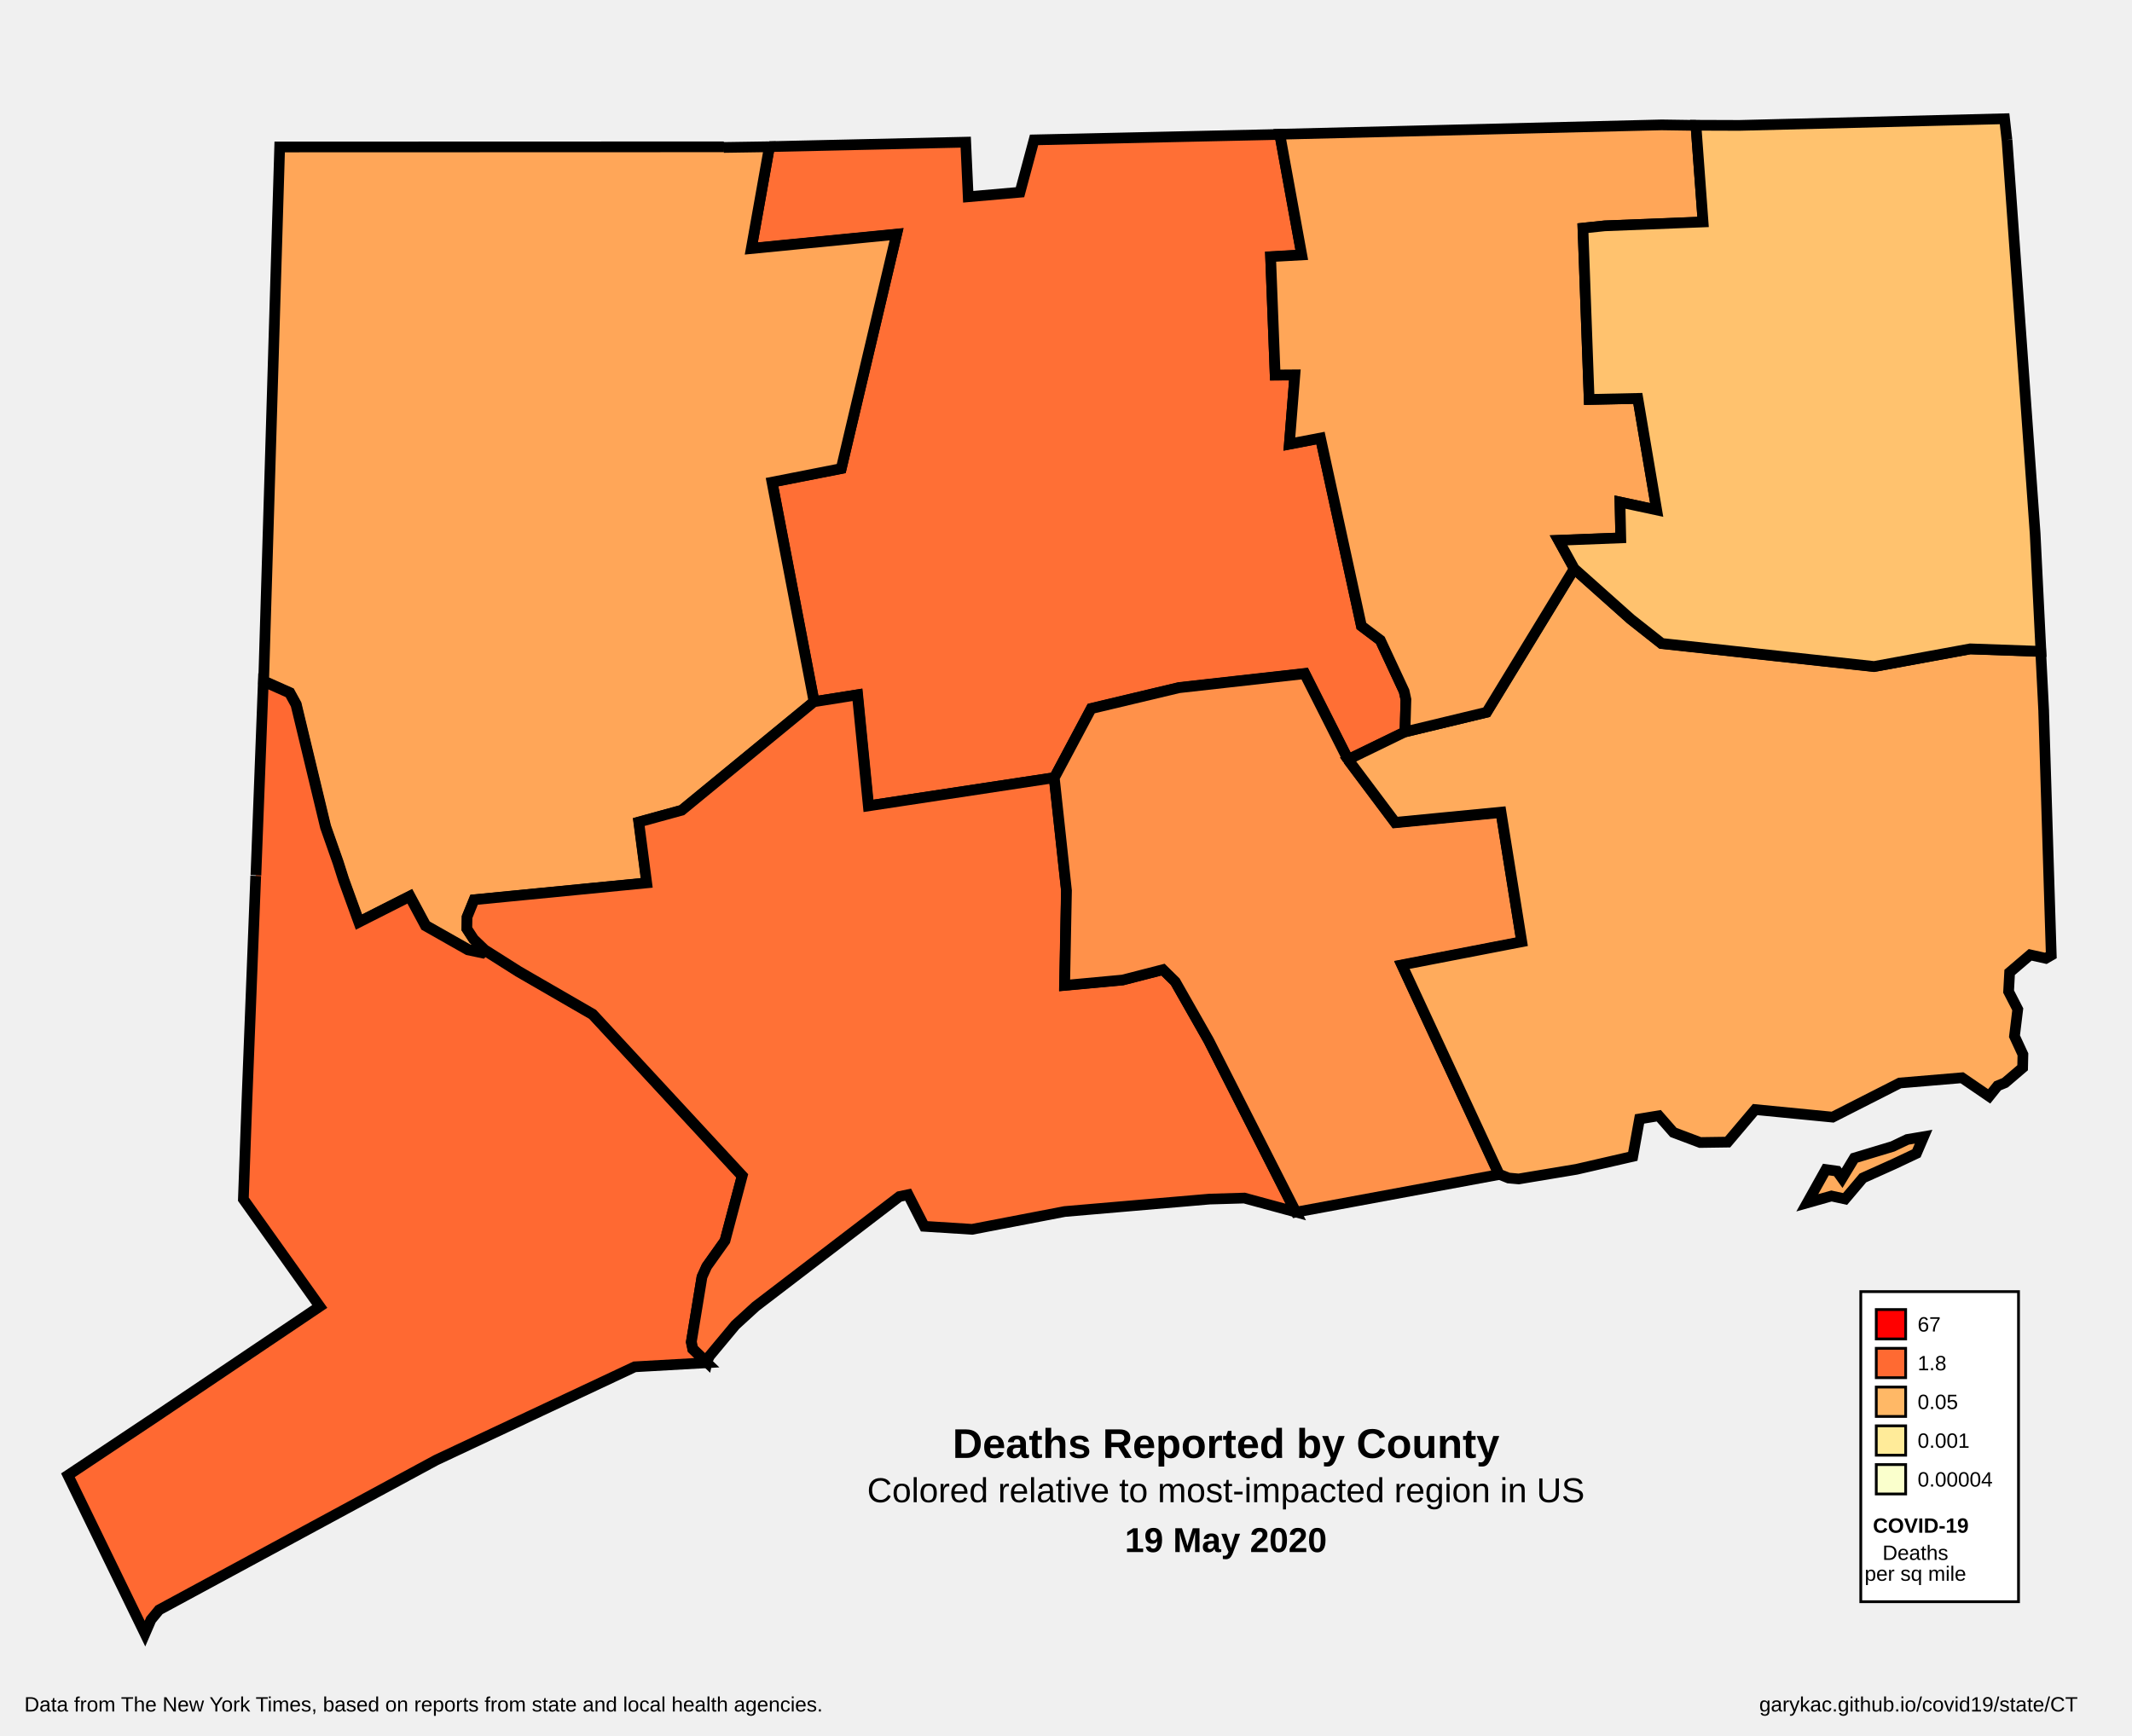
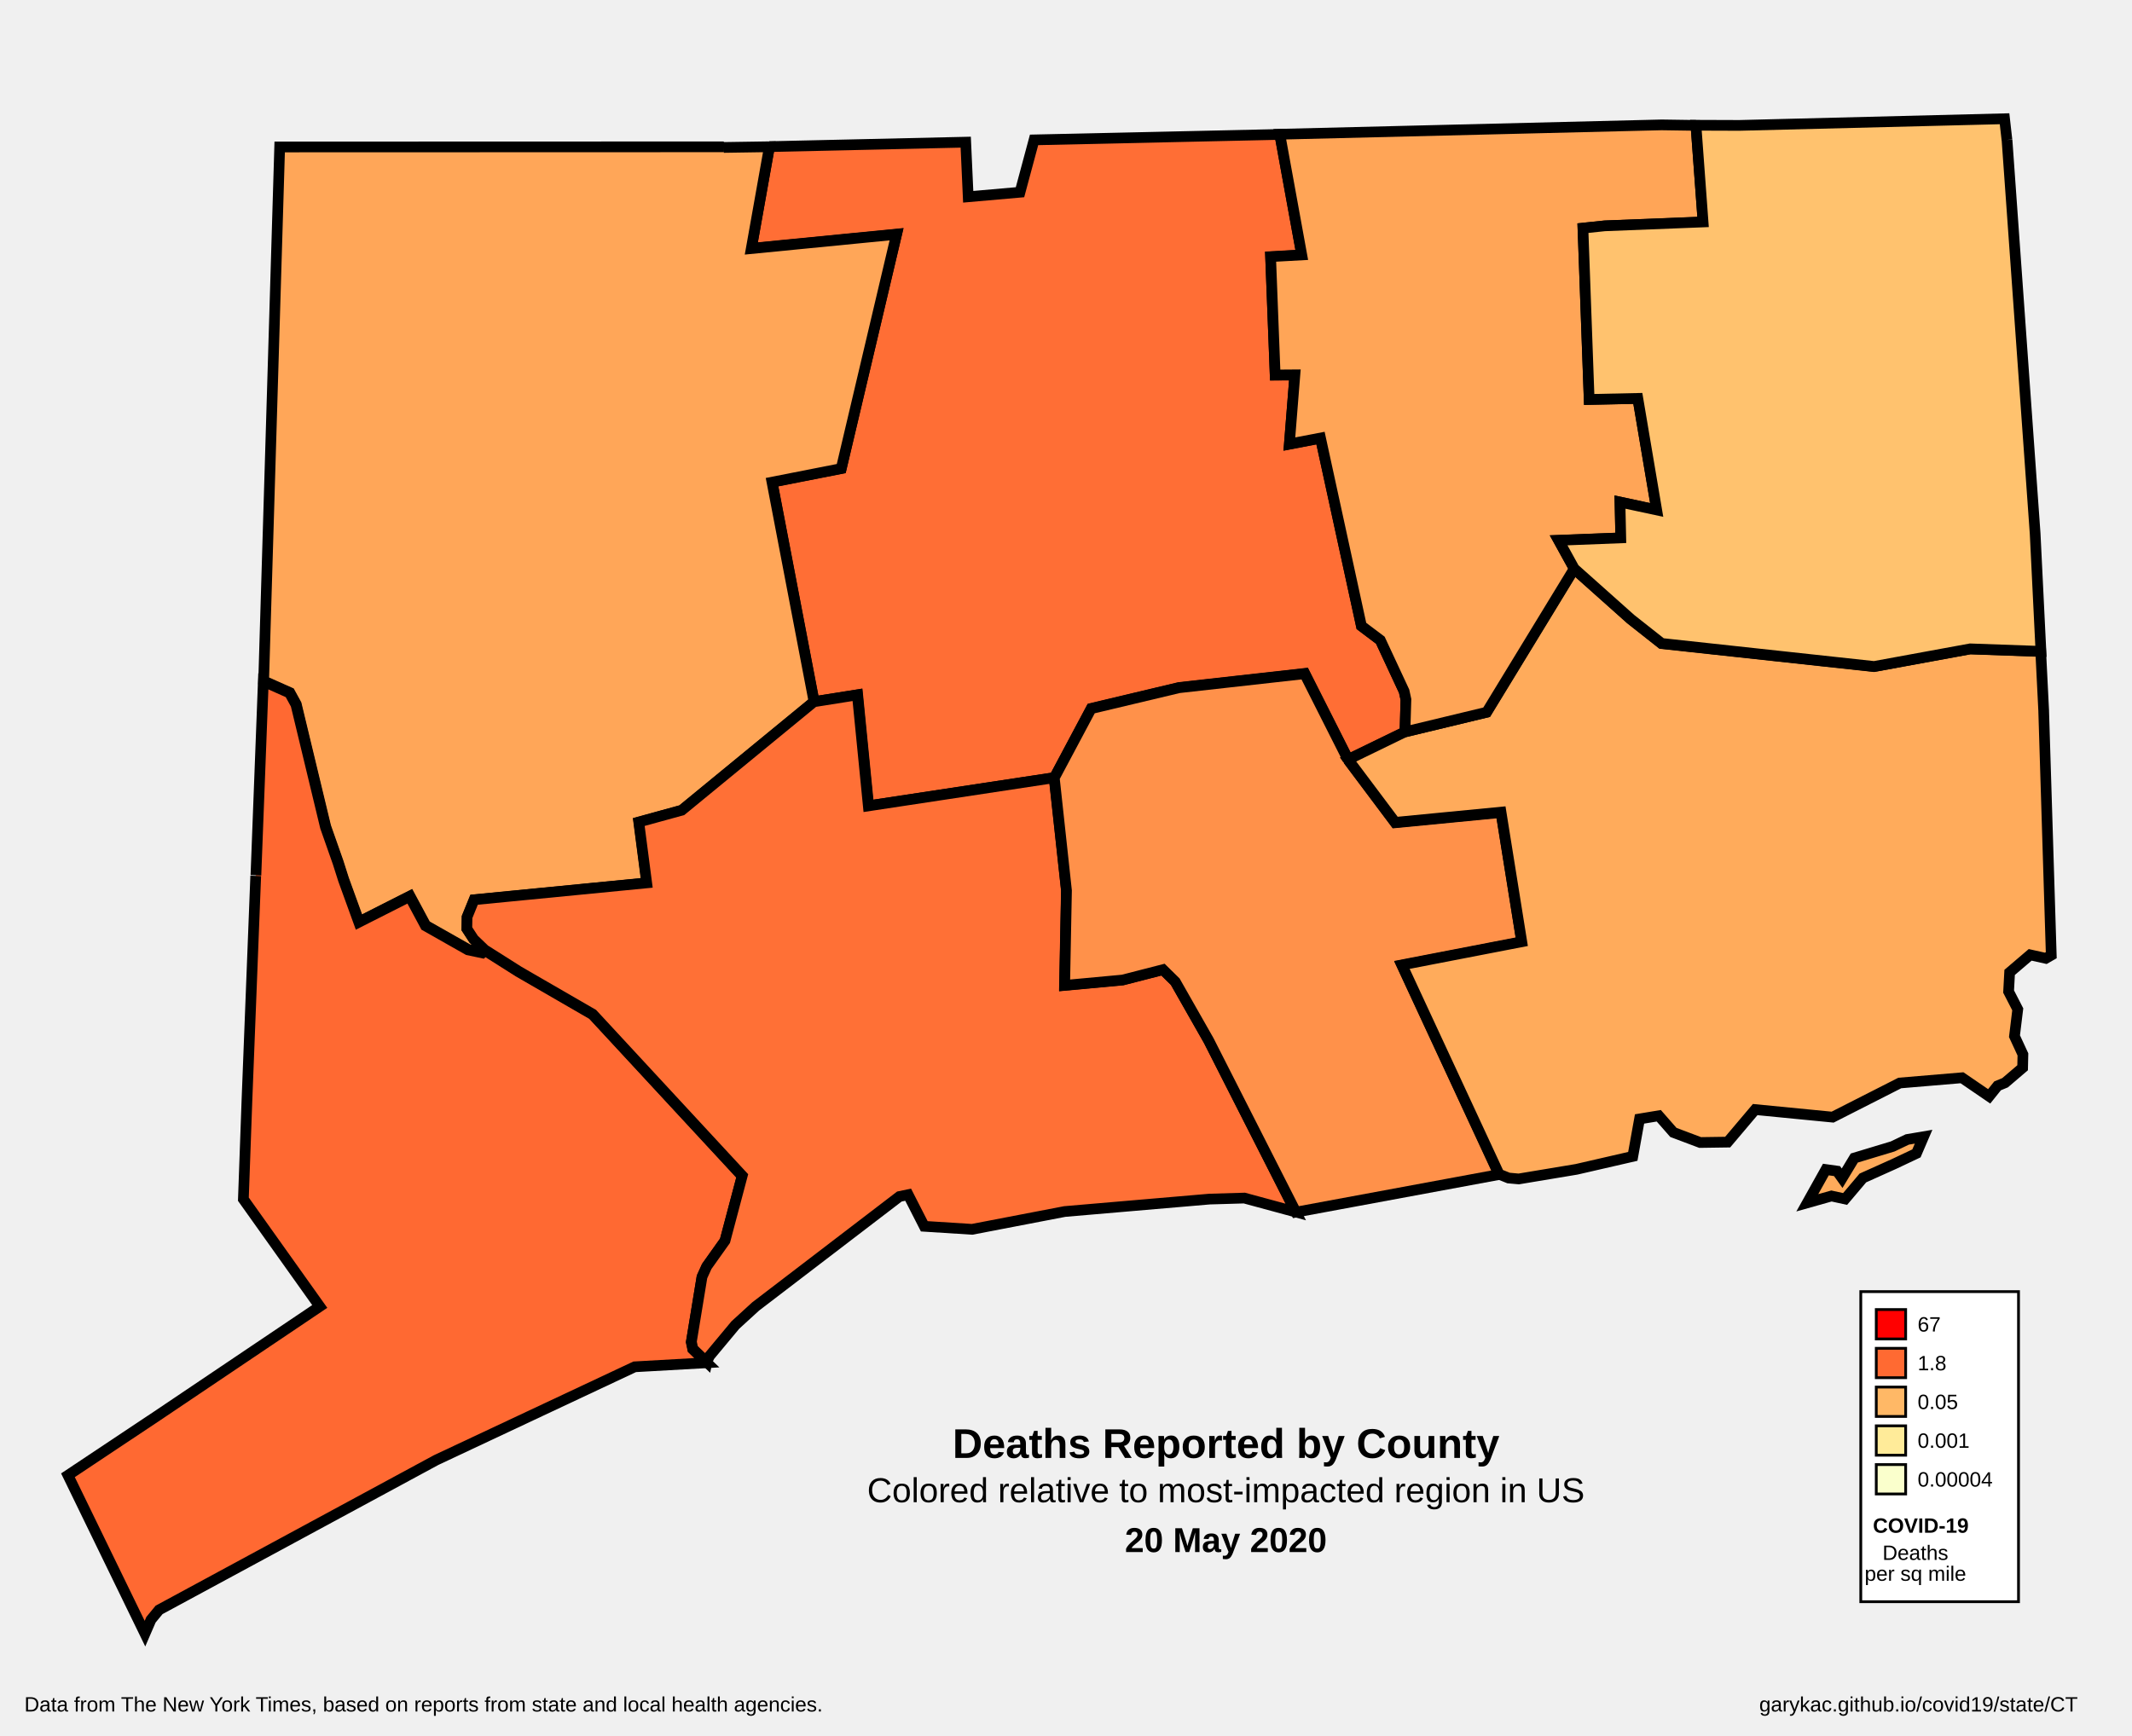
<svg xmlns="http://www.w3.org/2000/svg" width="770" height="627.07" version="1.0" id="svg2">
  <defs id="defs9439" />
  <style id="style6">
  #counties {fill:#d0d0d0;stroke:#000;stroke-width:.178;} 
  #borders {fill:none;stroke:#221e1f;stroke-width:.891;} 
  #separator {fill:none;stroke:#a9a9a9;stroke-width:2.318;}
  #legend-1 {fill:#ff0000;}
  #legend-2 {fill:#ff6a32;}
  #legend-3 {fill:#ffb866;}
  #legend-4 {fill:#ffeb99;}
  #legend-5 {fill:#faffcc;}
  #c09001 {fill:#ff6932;}
-   #c09003 {fill:#ff6f35;}
+   #c09003 {fill:#ff6e35;}
  #c09005 {fill:#ffa658;}
  #c09007 {fill:#ff914a;}
-   #c09009 {fill:#ff7136;}
-   #c09011 {fill:#ffab5c;}
-   #c09013 {fill:#ffa658;}
+   #c09009 {fill:#ff7036;}
+   #c09011 {fill:#ffab5b;}
+   #c09013 {fill:#ffa557;}
  #c09015 {fill:#ffc26e;}
 </style>
  <g id="layer1" style="display:inline" transform="translate(0,8.0273438e-6)">
    <g id="g10509" transform="translate(-204.7704,67.74357)">
      <rect y="398.82" x="876.817" height="112.008" width="56.966" id="rect10421" style="fill:#ffffff;fill-opacity:1;stroke:#000000;stroke-width:1;stroke-linecap:round;stroke-linejoin:miter;stroke-miterlimit:4;stroke-dasharray:none;stroke-dashoffset:0;stroke-opacity:1" />
      <rect y="405.301" x="882.409" height="10.615" width="10.615" id="legend-1" style="stroke:#000000;stroke-width:1" />
      <rect style="stroke:#000000;stroke-width:1" id="legend-2" width="10.615" height="10.615" x="882.409" y="419.301" />
      <rect y="433.301" x="882.409" height="10.615" width="10.615" id="legend-3" style="stroke:#000000;stroke-width:1" />
      <rect style="stroke:#000000;stroke-width:1" id="legend-4" width="10.615" height="10.615" x="882.409" y="447.301" />
      <rect y="461.301" x="882.409" height="10.615" width="10.615" id="legend-5" style="stroke:#000000;stroke-width:1" />
      <text id="text10456" y="413.239" x="897.338" style="font-style:normal;font-weight:normal;font-size:7.5px;line-height:125%;font-family:sans-serif;letter-spacing:0px;word-spacing:0px;fill:#000000;fill-opacity:1;stroke:none;stroke-width:1px;stroke-linecap:butt;stroke-linejoin:miter;stroke-opacity:1" xml:space="preserve">
        <tspan style="font-style:normal;font-variant:normal;font-weight:normal;font-stretch:normal;font-family:Arial;-inkscape-font-specification:Arial" y="413.239" x="897.338" id="tspan10458">67</tspan>
      </text>
      <text xml:space="preserve" style="font-style:normal;font-weight:normal;font-size:7.5px;line-height:125%;font-family:sans-serif;letter-spacing:0px;word-spacing:0px;fill:#000000;fill-opacity:1;stroke:none;stroke-width:1px;stroke-linecap:butt;stroke-linejoin:miter;stroke-opacity:1" x="897.338" y="427.239" id="text10460">
        <tspan id="tspan10462" x="897.338" y="427.239" style="font-style:normal;font-variant:normal;font-weight:normal;font-stretch:normal;font-family:Arial;-inkscape-font-specification:Arial">1.8</tspan>
      </text>
      <text id="text10464" y="441.239" x="897.338" style="font-style:normal;font-weight:normal;font-size:7.5px;line-height:125%;font-family:sans-serif;letter-spacing:0px;word-spacing:0px;fill:#000000;fill-opacity:1;stroke:none;stroke-width:1px;stroke-linecap:butt;stroke-linejoin:miter;stroke-opacity:1" xml:space="preserve">
        <tspan style="font-style:normal;font-variant:normal;font-weight:normal;font-stretch:normal;font-family:Arial;-inkscape-font-specification:Arial" y="441.239" x="897.338" id="tspan10466">0.05</tspan>
      </text>
      <text xml:space="preserve" style="font-style:normal;font-weight:normal;font-size:7.5px;line-height:125%;font-family:sans-serif;letter-spacing:0px;word-spacing:0px;fill:#000000;fill-opacity:1;stroke:none;stroke-width:1px;stroke-linecap:butt;stroke-linejoin:miter;stroke-opacity:1" x="897.338" y="455.239" id="text10468">
        <tspan id="tspan10470" x="897.338" y="455.239" style="font-style:normal;font-variant:normal;font-weight:normal;font-stretch:normal;font-family:Arial;-inkscape-font-specification:Arial">0.001</tspan>
      </text>
      <text id="text10472" y="469.239" x="897.338" style="font-style:normal;font-weight:normal;font-size:7.5px;line-height:125%;font-family:sans-serif;letter-spacing:0px;word-spacing:0px;fill:#000000;fill-opacity:1;stroke:none;stroke-width:1px;stroke-linecap:butt;stroke-linejoin:miter;stroke-opacity:1" xml:space="preserve">
        <tspan style="font-style:normal;font-variant:normal;font-weight:normal;font-stretch:normal;font-family:Arial;-inkscape-font-specification:Arial" y="469.239" x="897.338" id="tspan10474">0.00004</tspan>
      </text>
      <g transform="translate(0,-2.192453)" id="g10492">
        <text xml:space="preserve" style="font-style:normal;font-weight:normal;font-size:7.5px;line-height:125%;font-family:sans-serif;text-align:center;letter-spacing:0px;word-spacing:0px;text-anchor:middle;fill:#000000;fill-opacity:1;stroke:none;stroke-width:1px;stroke-linecap:butt;stroke-linejoin:miter;stroke-opacity:1" x="905.319" y="497.919" id="text10480">
          <tspan id="tspan10482" x="905.319" y="497.919" style="font-style:normal;font-variant:normal;font-weight:normal;font-stretch:normal;font-family:Arial;-inkscape-font-specification:Arial;text-align:center;text-anchor:middle">Deaths</tspan>
        </text>
        <text id="text10484" y="505.458" x="905.319" style="font-style:normal;font-weight:normal;font-size:7.5px;line-height:125%;font-family:sans-serif;text-align:center;letter-spacing:0px;word-spacing:0px;text-anchor:middle;fill:#000000;fill-opacity:1;stroke:none;stroke-width:1px;stroke-linecap:butt;stroke-linejoin:miter;stroke-opacity:1" xml:space="preserve">
          <tspan style="font-style:normal;font-variant:normal;font-weight:normal;font-stretch:normal;font-family:Arial;-inkscape-font-specification:Arial;text-align:center;text-anchor:middle" y="505.458" x="905.319" id="tspan10486">per sq mile</tspan>
        </text>
      </g>
      <text id="text10488" y="485.919" x="905.319" style="font-style:normal;font-weight:normal;font-size:7.5px;line-height:125%;font-family:sans-serif;text-align:center;letter-spacing:0px;word-spacing:0px;text-anchor:middle;fill:#000000;fill-opacity:1;stroke:none;stroke-width:1px;stroke-linecap:butt;stroke-linejoin:miter;stroke-opacity:1" xml:space="preserve">
        <tspan style="font-style:normal;font-variant:normal;font-weight:bold;font-stretch:normal;font-family:Arial;-inkscape-font-specification:'Arial Bold';text-align:center;text-anchor:middle" y="485.919" x="905.319" id="tspan10490">COVID-19</tspan>
      </text>
    </g>
    <text xml:space="preserve" style="font-style:normal;font-weight:normal;font-size:7.5px;line-height:125%;font-family:sans-serif;text-align:center;letter-spacing:0px;word-spacing:0px;text-anchor:middle;fill:#000000;fill-opacity:1;stroke:none;stroke-width:1px;stroke-linecap:butt;stroke-linejoin:miter;stroke-opacity:1" x="157.849" y="618.237" id="text10498">
      <tspan id="tspan10500" x="157.849" y="618.237" style="font-style:normal;font-variant:normal;font-weight:normal;font-stretch:normal;font-family:Arial;-inkscape-font-specification:Arial;text-align:center;text-anchor:middle">Data from The New York Times, based on reports from state and local health agencies.</tspan>
    </text>
    <g id="g10510" transform="translate(-212,-32)">
      <text xml:space="preserve" style="font-style:normal;font-weight:normal;font-size:7.5px;line-height:125%;font-family:sans-serif;text-align:center;letter-spacing:0px;word-spacing:0px;text-anchor:middle;fill:#000000;fill-opacity:1;stroke:none;stroke-width:1px;stroke-linecap:butt;stroke-linejoin:miter;stroke-opacity:1" x="661.613" y="558.64" id="text10502">
        <tspan id="tspan10504" x="661.613" y="558.64" style="font-style:normal;font-variant:normal;font-weight:bold;font-stretch:normal;font-size:15px;font-family:Arial;-inkscape-font-specification:'Arial Bold';text-align:center;text-anchor:middle">Deaths Reported by County</tspan>
      </text>
      <text id="text10506" y="574.64" x="661.57" style="font-style:normal;font-weight:normal;font-size:7.5px;line-height:125%;font-family:sans-serif;text-align:center;letter-spacing:0px;word-spacing:0px;text-anchor:middle;fill:#000000;fill-opacity:1;stroke:none;stroke-width:1px;stroke-linecap:butt;stroke-linejoin:miter;stroke-opacity:1" xml:space="preserve">
        <tspan style="font-style:normal;font-variant:normal;font-weight:normal;font-stretch:normal;font-size:12.5px;font-family:Arial;-inkscape-font-specification:Arial;text-align:center;text-anchor:middle" y="574.64" x="661.57" id="tspan10508">Colored relative to most-impacted region in US</tspan>
      </text>
      <text xml:space="preserve" style="font-style:normal;font-weight:normal;font-size:7.5px;line-height:125%;font-family:sans-serif;text-align:center;letter-spacing:0px;word-spacing:0px;text-anchor:middle;fill:#000000;fill-opacity:1;stroke:none;stroke-width:1px;stroke-linecap:butt;stroke-linejoin:miter;stroke-opacity:1" x="661.57" y="592.64" id="text10536">
-         <tspan id="tspan10538" x="661.57" y="592.64" style="font-style:normal;font-variant:normal;font-weight:bold;font-stretch:normal;font-size:12.5px;font-family:Arial;-inkscape-font-specification:'Arial Bold';text-align:center;text-anchor:middle">19 May 2020</tspan>
+         <tspan id="tspan10538" x="661.57" y="592.64" style="font-style:normal;font-variant:normal;font-weight:bold;font-stretch:normal;font-size:12.5px;font-family:Arial;-inkscape-font-specification:'Arial Bold';text-align:center;text-anchor:middle">20 May 2020</tspan>
      </text>
    </g>
    <text id="text10516" y="618.237" x="760.184" style="font-style:normal;font-weight:normal;font-size:7.5px;line-height:125%;font-family:sans-serif;text-align:end;letter-spacing:0px;word-spacing:0px;text-anchor:end;fill:#000000;fill-opacity:1;stroke:none;stroke-width:1px;stroke-linecap:butt;stroke-linejoin:miter;stroke-opacity:1" xml:space="preserve">
      <tspan style="font-style:normal;font-variant:normal;font-weight:normal;font-stretch:normal;font-family:Arial;-inkscape-font-specification:Arial;text-align:end;text-anchor:end" y="618.237" x="760.184" id="tspan10518">garykac.github.io/covid19/state/CT</tspan>
    </text>
  </g>
  <g id="layer2" style="display:inline;fill:#fff;stroke:#000;stroke-width:.178;" transform="translate(0,8.0273438e-6)">
    <g id="g25715" transform="matrix(21.25311,4.488403,-4.488403,21.25311,-18299.513,-7683.981)">
      <path id="c09003" d="m 910.38,171.777 3.178,-0.747 0.228,0.88 0.827,-0.252 0.049,-0.9 3.979,-0.933 0.772,1.888 -0.501,0.135 0.481,1.91 0.32,-0.07 0.148,1.144 0.486,-0.204 1.311,2.916 0.357,0.167 0.563,0.75 0.057,0.127 0.096,0.531 -0.827,0.643 -1.004,-1.253 -1.995,0.66 -1.357,0.642 -0.362,1.253 -2.927,1.097 -0.56,-1.769 -0.684,0.262 -1.439,-3.43 1.079,-0.459 0.095,-4.002 -2.314,0.731 -0.055,-1.719" style="stroke:#000" />
      <path id="c09005" d="m 909.64,171.947 0.74,-0.168 0.055,1.719 2.314,-0.731 -0.095,4.002 -1.079,0.459 1.439,3.43 -1.776,2.218 -0.659,0.34 0.338,0.963 -2.75,0.867 -0.055,0.306 0.037,0.191 0.146,0.146 0.218,0.136 -0.032,0.05 -0.241,0 -0.775,-0.246 -0.357,-0.423 -0.739,0.594 -0.397,-0.639 -0.15,-0.264 -0.323,-0.531 -0.9,-1.89 -0.144,-0.168 -0.467,-0.1 -1.574,-8.743 7.224,-1.528" style="stroke:#000" />
      <path id="c09001" d="m 904.53,185.397 -0.546,-3.182 0.467,0.1 0.144,0.168 0.9,1.89 0.323,0.531 0.15,0.264 0.397,0.639 0.739,-0.594 0.357,0.423 0.775,0.246 0.241,0 0.032,-0.05 0.626,0.233 1.351,0.442 2.988,2.115 -0.057,1.116 -0.209,0.481 -0.041,0.186 0.05,1.094 0.048,0.109 0.275,0.171 -1.159,0.314 -2.91,2.2 -3.992,3.389 -0.098,0.188 -0.05,0.247 -1.797,-2.312 1.252,-1.278 2.264,-2.334 -1.611,-1.483 -0.282,-1.623 -0.628,-3.68" style="stroke:#000" />
      <path id="c09009" d="m 917.18,181.067 0.587,1.792 0.295,1.549 0.926,-0.287 0.62,-0.307 0.241,0.154 0.747,0.843 2.007,2.492 -0.884,-0.05 -0.562,0.136 -2.314,0.7 -1.446,0.608 -0.788,0.115 -0.371,-0.459 -0.136,0.06 -1.961,2.283 -0.266,0.371 -0.314,0.594 -0.021,0.09 0,0.02 -0.275,-0.171 -0.048,-0.109 -0.05,-1.094 0.041,-0.186 0.209,-0.481 0.057,-1.116 -2.988,-2.115 -1.351,-0.442 -0.626,-0.233 -0.218,-0.136 -0.146,-0.146 -0.037,-0.191 0.055,-0.306 2.75,-0.867 -0.338,-0.963 0.659,-0.34 1.776,-2.218 0.684,-0.262 0.56,1.769 2.927,-1.097" style="stroke:#000" />
      <path id="c09007" d="m 921.9,179.767 0.983,0.861 1.686,-0.53 0.783,2.037 -1.87,0.789 2.299,3.071 -3.175,1.31 -2.007,-2.492 -0.747,-0.843 -0.241,-0.154 -0.62,0.307 -0.926,0.287 -0.296,-1.549 -0.586,-1.792 0.362,-1.253 1.357,-0.642 1.995,-0.66 1.004,1.253" style="stroke:#000" />
      <path id="c09011" d="m 933.05,176.587 0.961,3.942 -0.078,0.07 -0.266,-0.003 -0.274,0.356 0.049,0.315 0.21,0.258 0.039,0.448 0.2,0.268 0.041,0.218 -0.234,0.304 -0.111,0.076 -0.101,0.2 -0.506,-0.209 -0.994,0.299 -0.629,0.507 -0.346,0.279 -1.286,0.143 -0.336,0.624 -0.446,0.101 -0.47,-0.072 -0.295,-0.221 -0.302,0.118 0.019,0.632 -0.871,0.404 -0.907,0.355 -0.169,0.02 -0.168,-0.03 -2.299,-3.071 1.87,-0.789 -0.783,-2.037 -1.686,0.53 -0.983,-0.861 0.827,-0.643 1.262,-0.601 0.931,-2.636 1.093,0.626 0.587,0.291 3.535,-0.355 1.503,-0.617 1.159,-0.202 0.255,0.965 m -2.158,8.807 0.188,-0.605 0.187,-0.013 0.107,0.098 0.129,-0.37 0.584,-0.32 0.214,-0.164 0.256,-0.101 -0.059,0.296 -0.328,0.249 -0.459,0.335 -0.217,0.403 -0.232,-0.002 z" style="stroke:#000" />
      <path id="c09013" d="m 925.38,168.247 0.448,1.549 -1.587,0.401 -0.346,0.112 0.69,2.766 0.788,-0.184 0.69,1.75 -0.624,-0.002 0.136,0.58 -1.003,0.253 0.351,0.407 -0.931,2.636 -1.262,0.601 -0.096,-0.531 -0.057,-0.127 -0.563,-0.75 -0.357,-0.167 -1.311,-2.916 -0.486,0.204 -0.148,-1.144 -0.32,0.07 -0.481,-1.91 0.501,-0.135 -0.772,-1.888 6.179,-1.464 0.562,-0.11" style="stroke:#000" />
      <path id="c09015" d="m 930.49,167.417 1.81,6.307 0.499,1.897 -1.159,0.202 -1.503,0.617 -3.535,0.355 -0.587,-0.291 -1.093,-0.626 -0.351,-0.407 1.003,-0.253 -0.136,-0.58 0.624,0.002 -0.69,-1.75 -0.788,0.184 -0.69,-2.766 0.346,-0.112 1.587,-0.401 -0.448,-1.549 0.708,-0.147 4.29,-1.019 0.112,0.337" style="stroke:#000" />
    </g>
  </g>
</svg>
